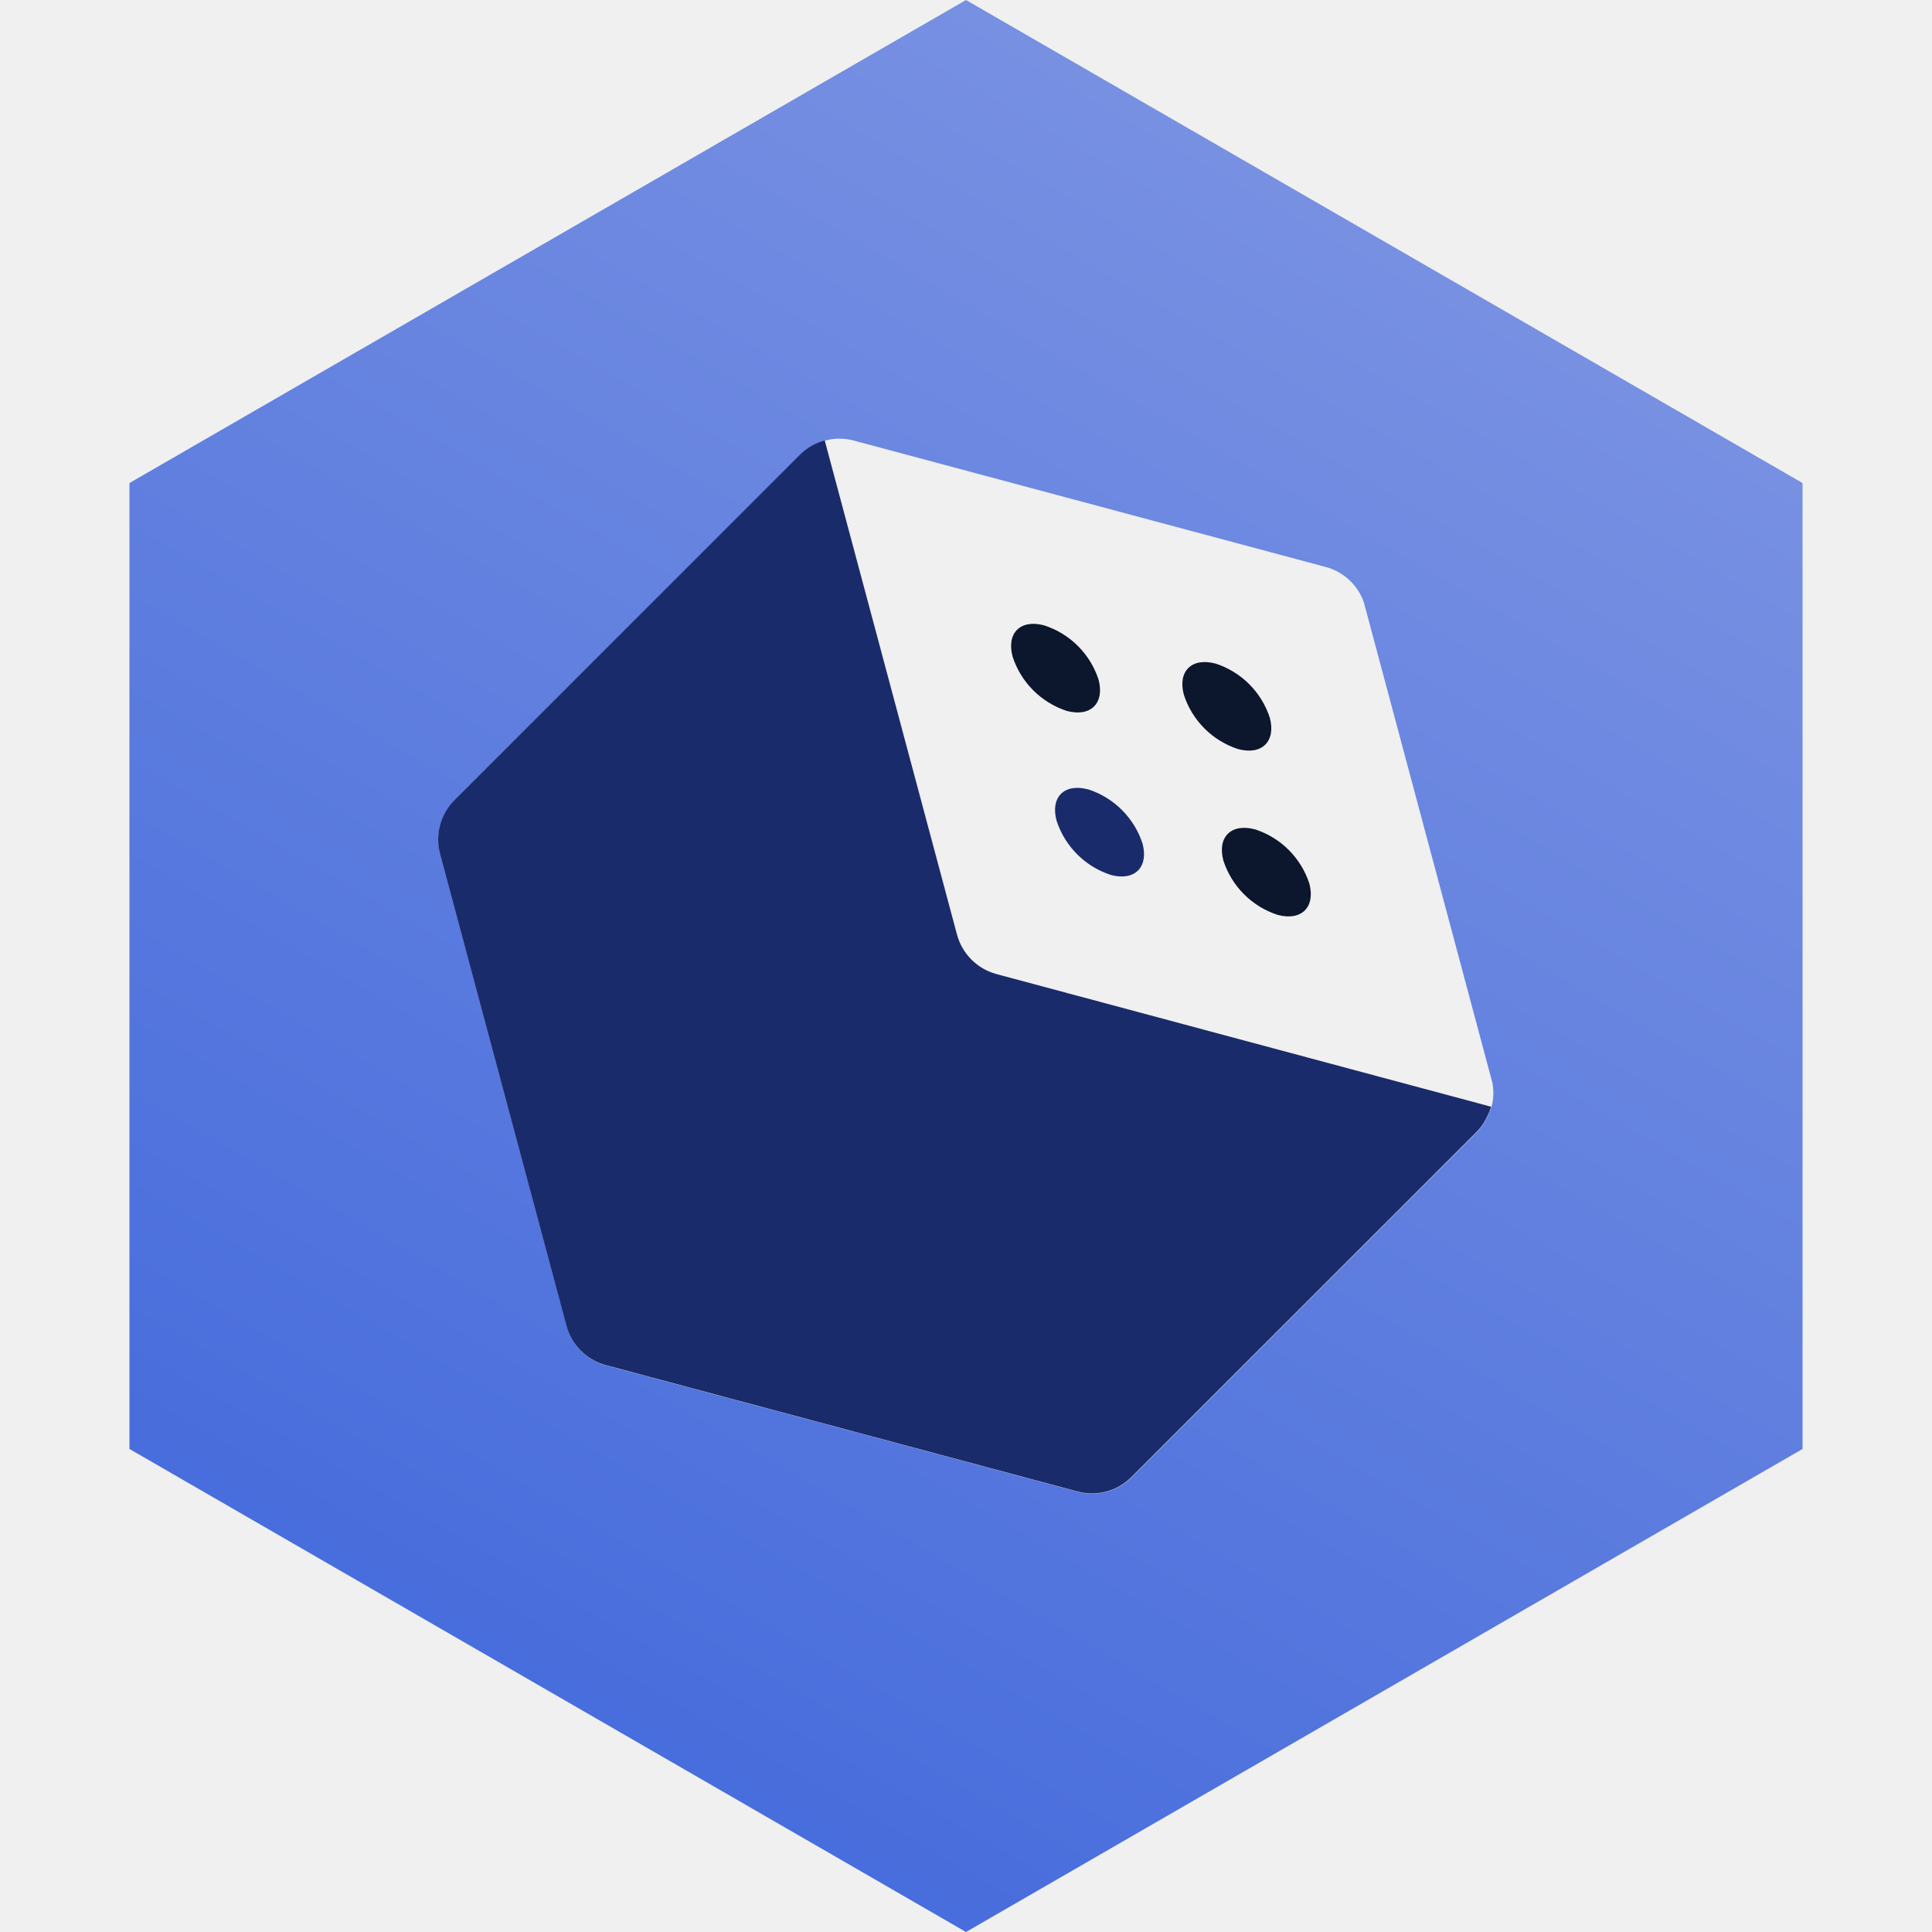
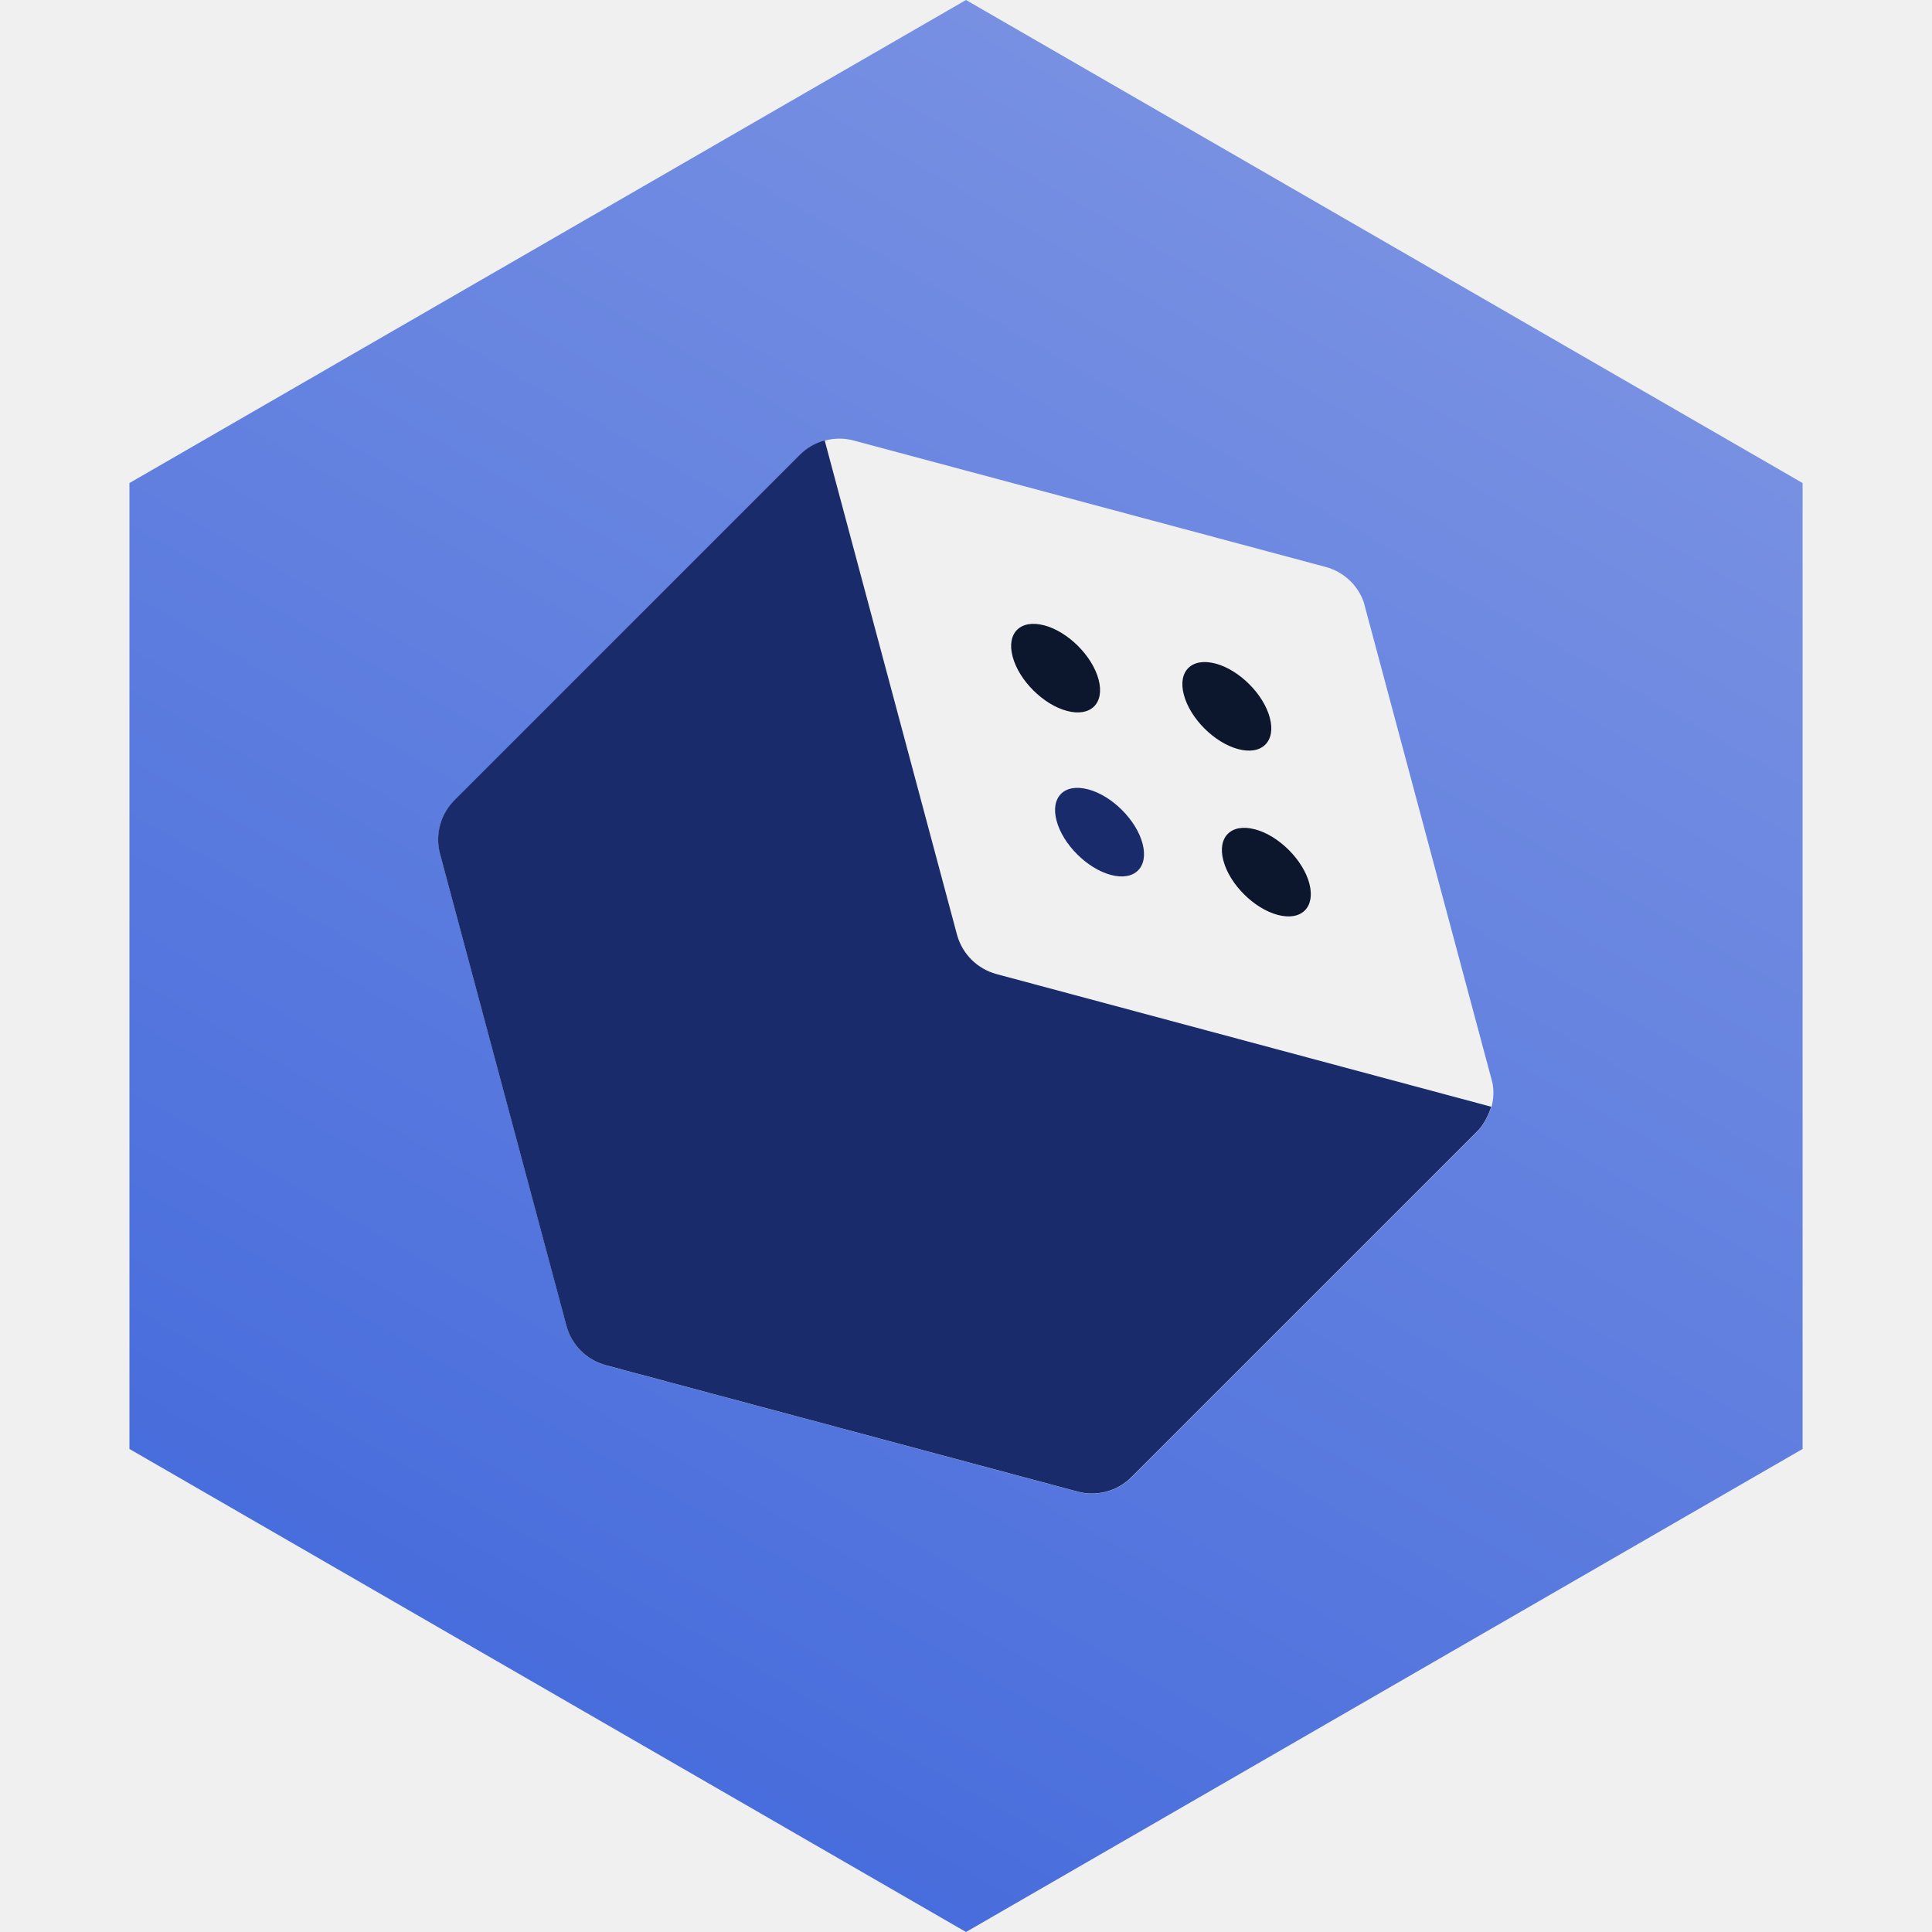
- <svg xmlns="http://www.w3.org/2000/svg" xmlns:xlink="http://www.w3.org/1999/xlink" width="48" height="48" fill="none">
-   <g clip-path="url(#B)">
-     <path d="M24 0L3.216 12.001v23.998L24 48l20.784-12.001V12.001L24 0zm13.053 27.498s-.11.374-.355.623l-8.582 8.582c-.348.348-.858.487-1.338.359l-11.722-3.14a1.39 1.39 0 0 1-.978-.978l-3.14-11.722a1.38 1.38 0 0 1 .359-1.338l8.582-8.582c.172-.172.388-.293.616-.355a1.38 1.38 0 0 1 .722 0l11.722 3.14a1.38 1.38 0 0 1 .946.879L37.078 26.9a1.33 1.33 0 0 1-.022.601l-.004-.004z" fill="url(#A)" />
-     <g fill="#1a2b6b">
-       <path d="M37.053 27.498L24.755 24.2a1.39 1.39 0 0 1-.978-.978l-3.287-12.28a1.38 1.38 0 0 0-.616.355l-8.582 8.582c-.348.348-.487.857-.359 1.337l3.14 11.722a1.39 1.39 0 0 0 .978.978l11.722 3.14a1.38 1.38 0 0 0 1.337-.359l8.582-8.582c.249-.249.356-.623.356-.623l.004.004zm-10.019-7.886c-.59-.158-.942.191-.784.777a2.1 2.1 0 0 0 1.349 1.349c.59.158.942-.191.788-.777a2.1 2.1 0 0 0-1.348-1.349h-.004z" />
-     </g>
-     <g fill="#0c162c">
-       <use xlink:href="#C" />
-       <path d="M31.179 20.605c-.59-.157-.942.191-.784.777a2.1 2.1 0 0 0 1.348 1.348c.59.158.942-.191.788-.777a2.1 2.1 0 0 0-1.349-1.348h-.004zm-5.237-5.068c-.59-.158-.942.191-.784.777a2.1 2.1 0 0 0 1.348 1.349c.59.158.942-.191.788-.777a2.1 2.1 0 0 0-1.349-1.348h-.004z" />
-     </g>
+ <svg xmlns="http://www.w3.org/2000/svg" width="48" height="48" viewBox="0 0 48 48" fill="none">
+   <g clip-path="url(#clip0_3965_20463)">
+     <path d="M24 0L3.216 12.001V35.999L24 48L44.785 35.999V12.001L24 0ZM37.053 27.498C37.053 27.498 36.943 27.871 36.697 28.121L28.115 36.703C27.767 37.051 27.258 37.19 26.778 37.062L15.056 33.921C14.579 33.793 14.205 33.419 14.077 32.943L10.937 21.221C10.809 20.744 10.944 20.235 11.296 19.883L19.878 11.301C20.05 11.129 20.266 11.008 20.494 10.946C20.724 10.883 20.974 10.88 21.215 10.946L32.938 14.086C33.381 14.207 33.737 14.537 33.883 14.965L37.079 26.9C37.119 27.102 37.108 27.307 37.057 27.501L37.053 27.498Z" fill="url(#paint0_linear_3965_20463)" />
+     <path d="M37.053 27.498L24.755 24.2C24.279 24.071 23.905 23.698 23.776 23.221L20.489 10.942C20.259 11.004 20.046 11.125 19.874 11.297L11.292 19.879C10.944 20.227 10.804 20.737 10.933 21.217L14.073 32.939C14.201 33.416 14.575 33.789 15.052 33.918L26.774 37.058C27.25 37.186 27.76 37.051 28.111 36.699L36.693 28.117C36.943 27.868 37.049 27.494 37.049 27.494L37.053 27.498Z" fill="#1A2B6B" />
+     <path d="M27.035 19.612C26.445 19.454 26.093 19.802 26.25 20.389C26.404 20.975 27.009 21.58 27.599 21.737C28.189 21.895 28.541 21.547 28.387 20.96C28.233 20.374 27.628 19.769 27.038 19.612H27.035Z" fill="#1A2B6B" />
+     <path d="M30.197 16.486C29.607 16.329 29.255 16.677 29.413 17.263C29.567 17.849 30.171 18.454 30.761 18.611C31.351 18.769 31.703 18.421 31.549 17.835C31.395 17.248 30.79 16.644 30.201 16.486H30.197Z" fill="#0C162C" />
+     <path d="M31.179 20.605C30.589 20.447 30.238 20.796 30.395 21.382C30.549 21.968 31.154 22.573 31.744 22.73C32.334 22.888 32.685 22.54 32.531 21.953C32.377 21.367 31.773 20.762 31.183 20.605H31.179Z" fill="#0C162C" />
+     <path d="M25.943 15.537C25.353 15.38 25.001 15.728 25.159 16.314C25.313 16.9 25.917 17.505 26.507 17.662C27.097 17.82 27.449 17.472 27.295 16.886C27.141 16.299 26.537 15.695 25.947 15.537H25.943Z" fill="#0C162C" />
  </g>
  <defs>
-     <linearGradient id="A" x1="34.392" y1="5.999" x2="13.608" y2="42.001" gradientUnits="userSpaceOnUse">
-       <stop stop-color="#7790e2" />
-       <stop offset="1" stop-color="#486ddc" />
+     <linearGradient id="paint0_linear_3965_20463" x1="34.393" y1="5.999" x2="13.608" y2="42.001" gradientUnits="userSpaceOnUse">
+       <stop stop-color="#7790E2" />
+       <stop offset="1" stop-color="#486DDC" />
    </linearGradient>
-     <clipPath id="B">
-       <path fill="#fff" transform="translate(3.216)" d="M0 0h41.569v48H0z" />
+     <clipPath id="clip0_3965_20463">
+       <rect width="41.569" height="48" fill="white" transform="translate(3.21582)" />
    </clipPath>
-     <path id="C" d="M30.197 16.486c-.59-.157-.942.191-.784.777a2.1 2.1 0 0 0 1.348 1.348c.59.158.942-.191.788-.777a2.1 2.1 0 0 0-1.349-1.348h-.004z" />
  </defs>
</svg>
